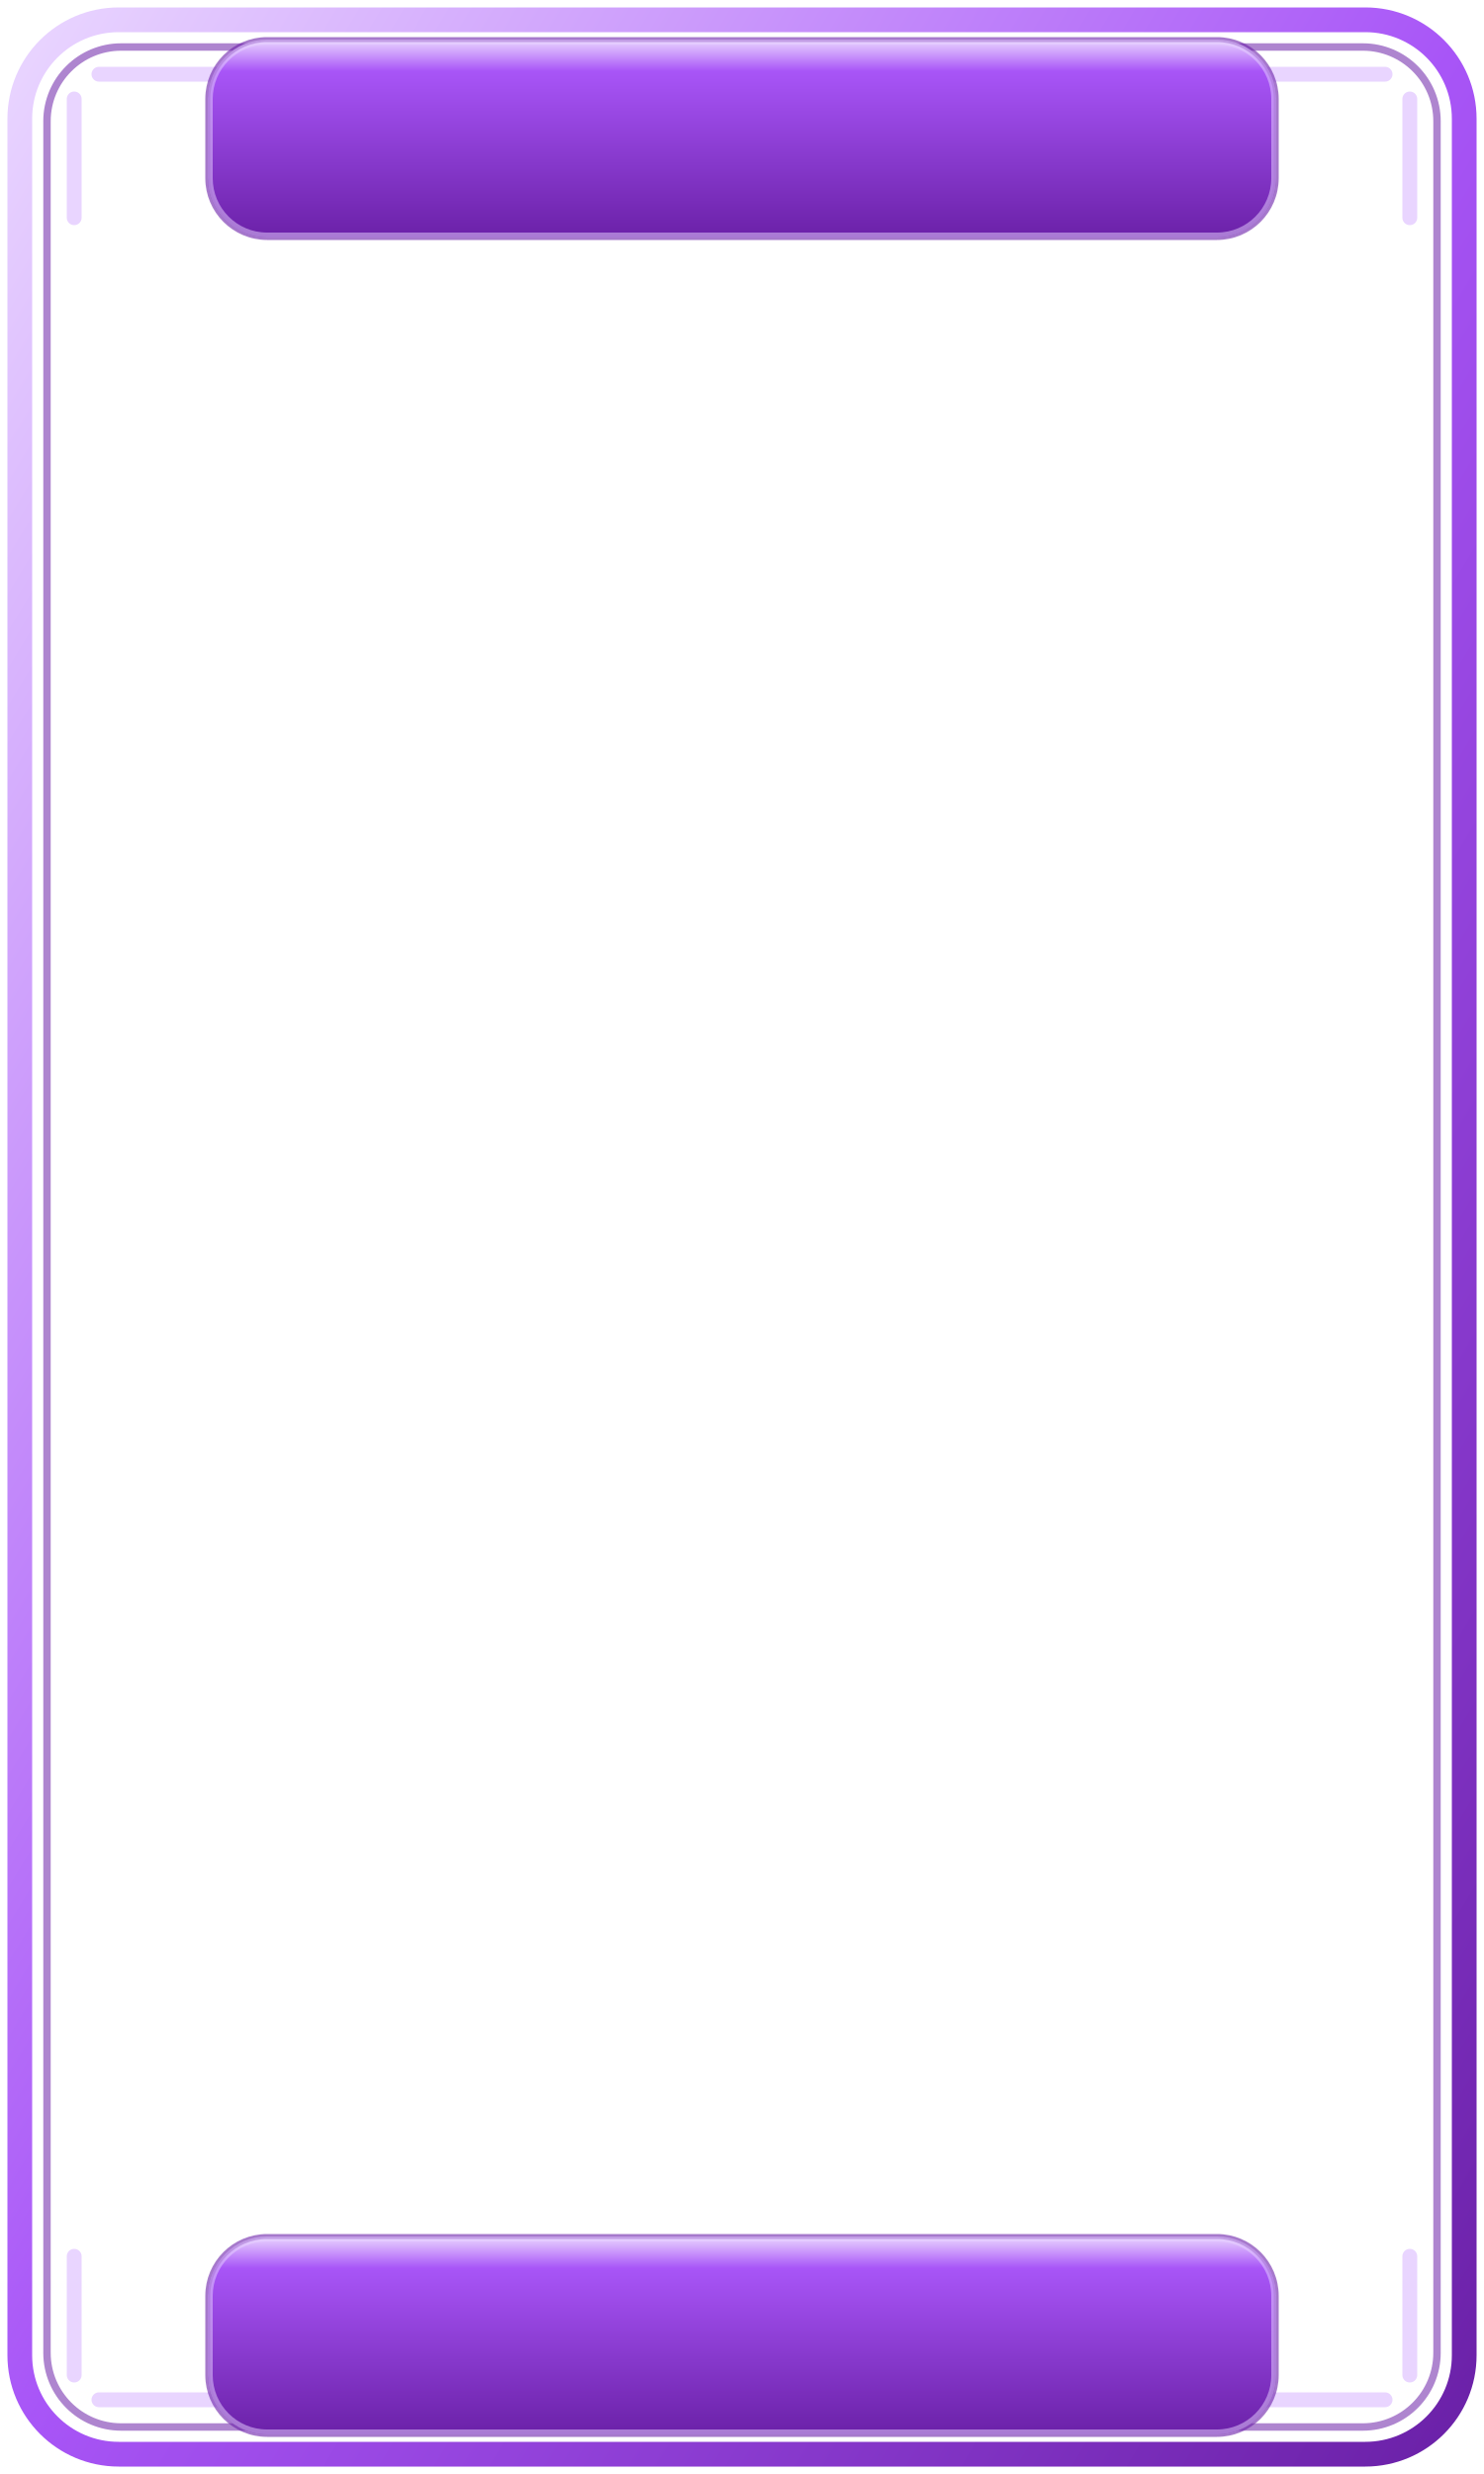
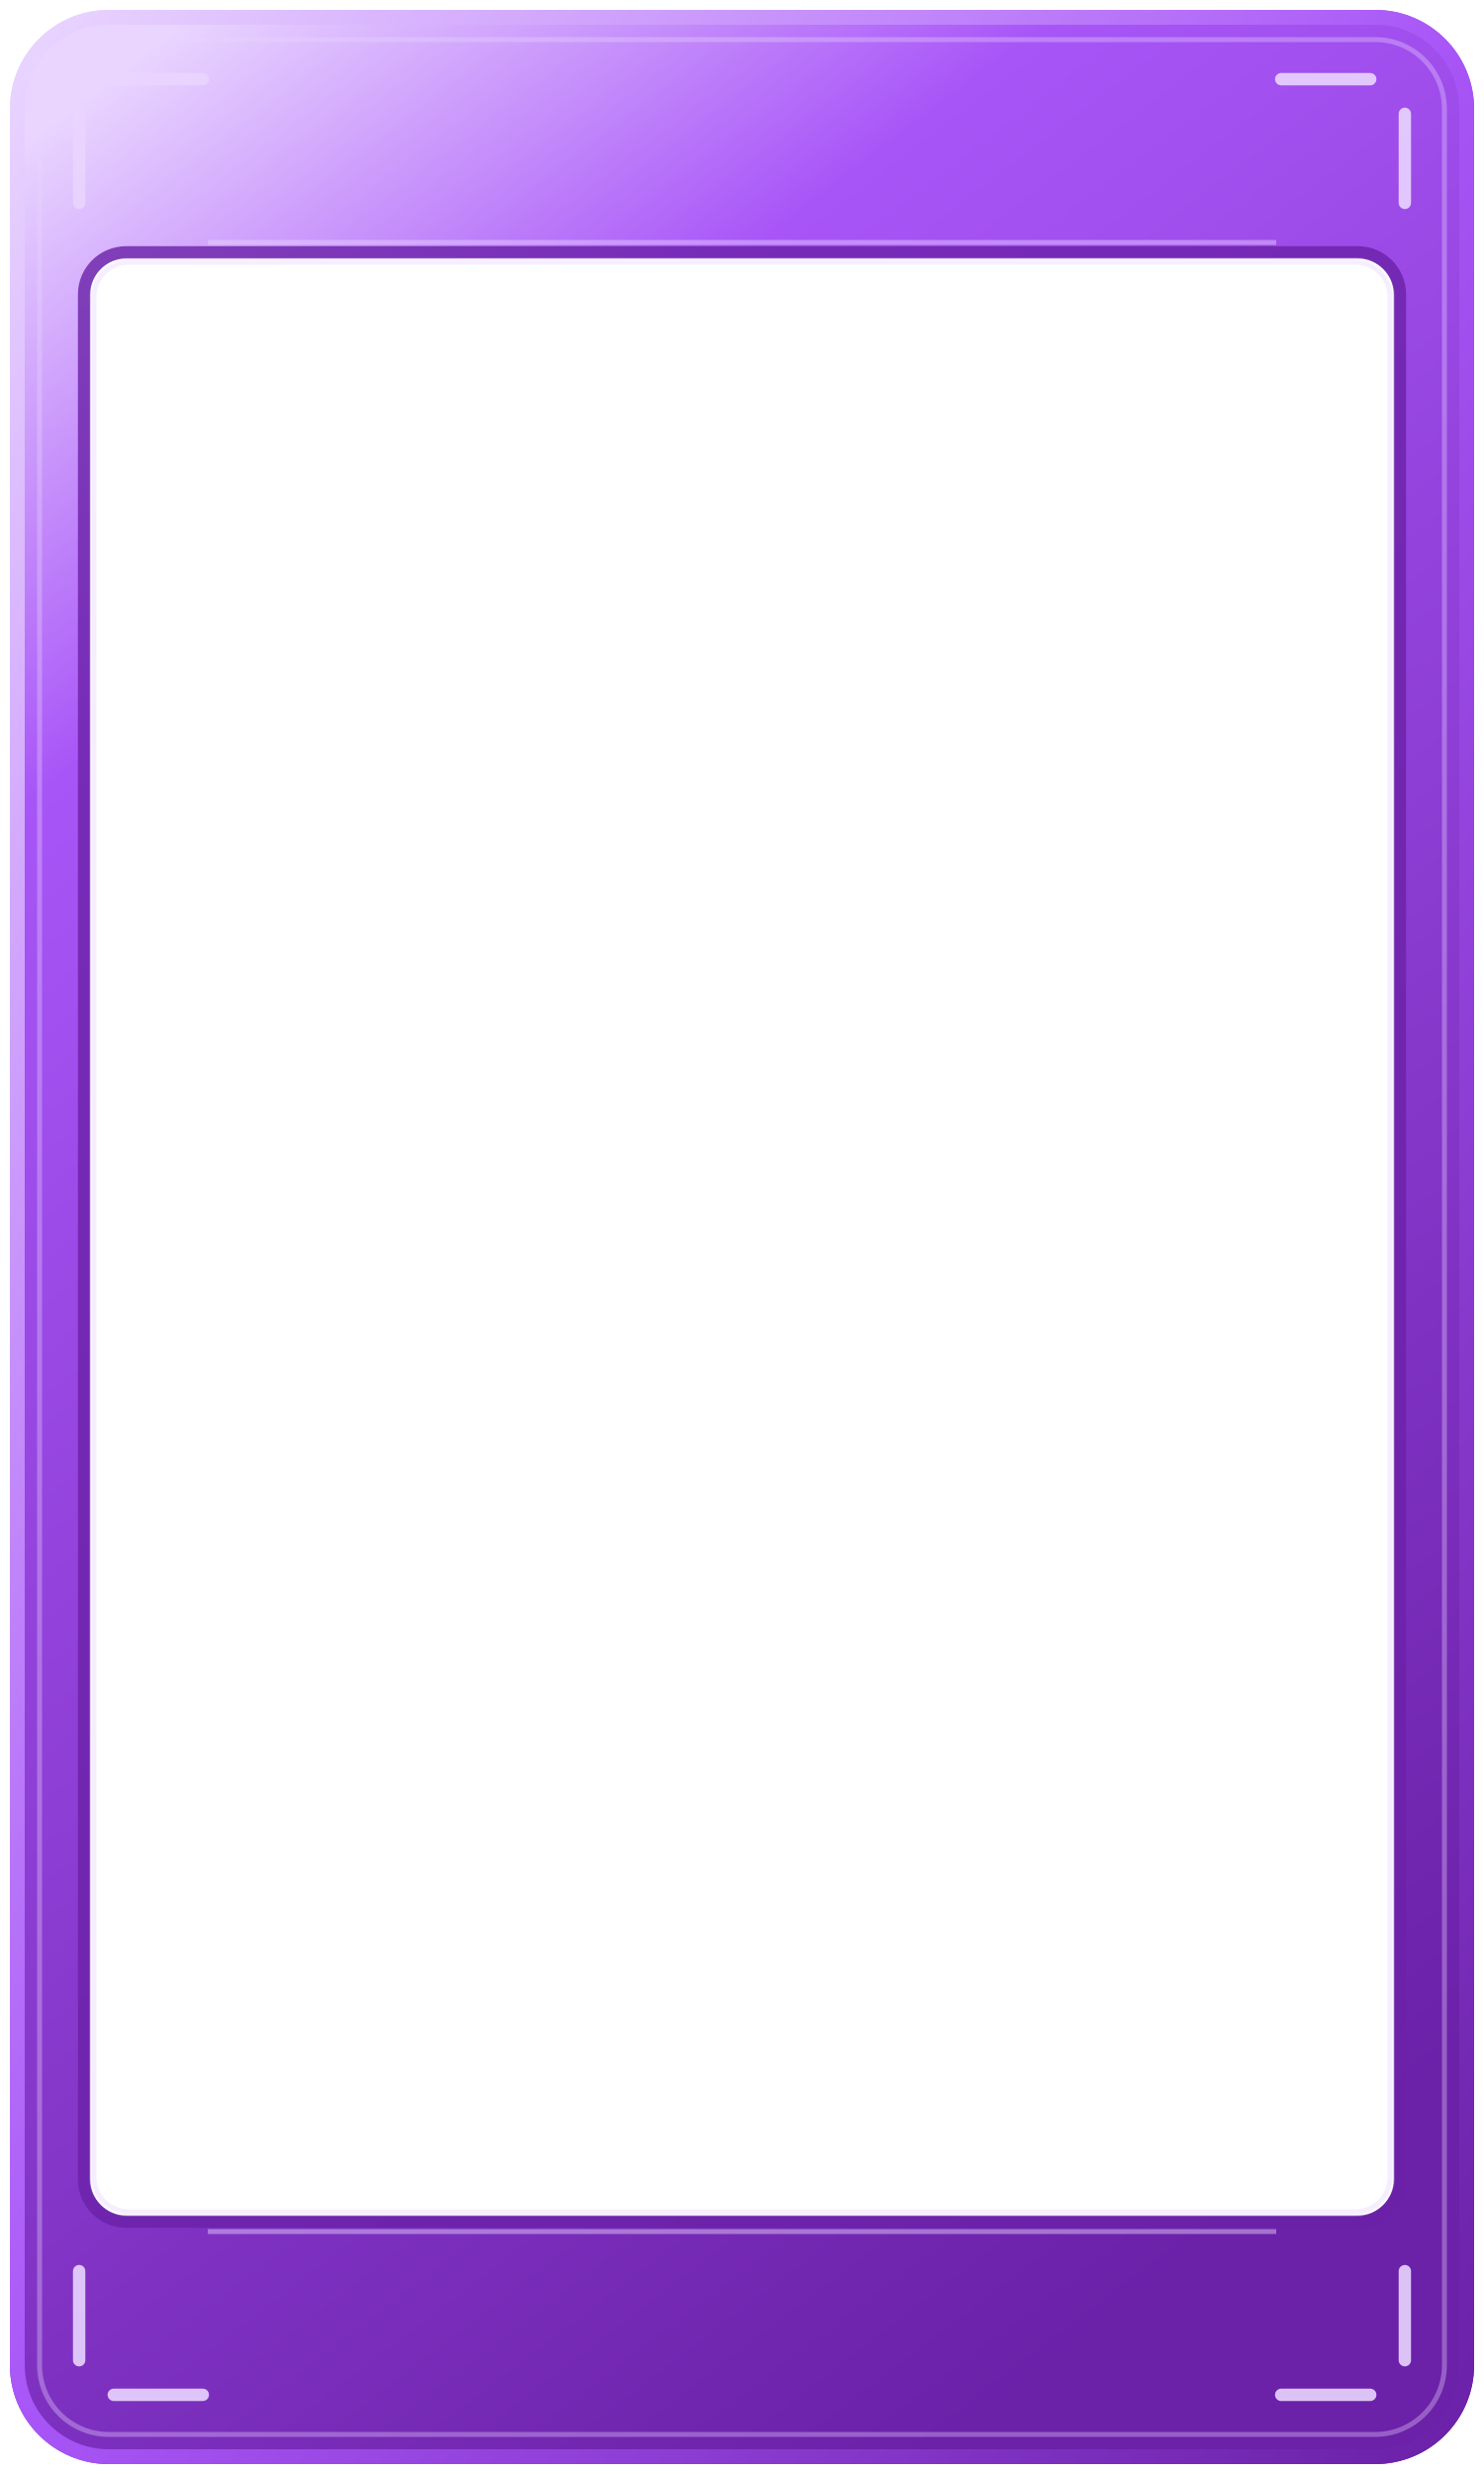
<svg xmlns="http://www.w3.org/2000/svg" viewBox="0 0 300 500" fill="none">
  <defs>
-     <linearGradient id="plate" x1="0" y1="0" x2="0" y2="1">
+     <linearGradient id="card" x1="0.15" y1="0" x2="0.6" y2="1">
      <stop offset="0" stop-color="#e9d5ff" />
-       <stop offset="0.16" stop-color="#a855f7" />
+       <stop offset="0.22" stop-color="#a855f7" />
      <stop offset="1" stop-color="#6b21a8" />
    </linearGradient>
    <linearGradient id="rim" x1="0" y1="0" x2="1" y2="1">
      <stop offset="0" stop-color="#e9d5ff" />
      <stop offset="0.5" stop-color="#a855f7" />
      <stop offset="1" stop-color="#6b21a8" />
    </linearGradient>
  </defs>
-   <rect x="4" y="4" width="292" height="492" rx="20" stroke="url(#rim)" stroke-width="5" />
-   <rect x="9.5" y="9.5" width="281" height="481" rx="15" stroke="#6b21a8" stroke-width="1.5" stroke-opacity="0.55" />
-   <g stroke="#e9d5ff" stroke-width="3" stroke-linecap="round">
-     <path d="M20 15 H44" />
-     <path d="M15 20 V44" />
-     <path d="M280 15 H256" />
-     <path d="M285 20 V44" />
-     <path d="M20 485 H44" />
-     <path d="M15 480 V456" />
-     <path d="M280 485 H256" />
-     <path d="M285 480 V456" />
+   <path fill-rule="evenodd" fill="url(#card)" d="M22 2 H278 A20 20 0 0 1 298 22 V478 A20 20 0 0 1 278 498 H22 A20 20 0 0 1 2 478 V22 A20 20 0 0 1 22 2 Z M26 52 H274 A8 8 0 0 1 282 60 V440 A8 8 0 0 1 274 448 H26 A8 8 0 0 1 18 440 V60 A8 8 0 0 1 26 52 Z" />
+   <rect x="3.5" y="3.5" width="293" height="493" rx="18.5" fill="none" stroke="url(#rim)" stroke-width="3" />
+   <rect x="8" y="8" width="284" height="484" rx="14" fill="none" stroke="#e9d5ff" stroke-width="1" stroke-opacity="0.35" />
+   <rect x="17" y="51" width="266" height="398" rx="8.5" fill="none" stroke="#6b21a8" stroke-width="2.5" stroke-opacity="0.8" />
+   <rect x="19" y="53" width="262" height="394" rx="7" fill="none" stroke="#e9d5ff" stroke-width="1" stroke-opacity="0.4" />
+   <path d="M42 49 H258" stroke="#e9d5ff" stroke-width="1" stroke-opacity="0.45" />
+   <path d="M42 451 H258" stroke="#e9d5ff" stroke-width="1" stroke-opacity="0.45" />
+   <g stroke="#e9d5ff" stroke-width="2.5" stroke-linecap="round" stroke-opacity="0.9">
+     <path d="M23 16 H41" />
+     <path d="M16 23 V41" />
+     <path d="M277 16 H259" />
+     <path d="M284 23 V41" />
+     <path d="M23 484 H41" />
+     <path d="M16 477 V459" />
+     <path d="M277 484 H259" />
+     <path d="M284 477 V459" />
  </g>
-   <rect x="42" y="8" width="216" height="40" rx="12" fill="url(#plate)" stroke="#6b21a8" stroke-width="1" stroke-opacity="0.6" />
-   <rect x="42.5" y="8.5" width="215" height="39" rx="11.5" fill="none" stroke="#e9d5ff" stroke-width="1" stroke-opacity="0.5" />
-   <rect x="42" y="452" width="216" height="40" rx="12" fill="url(#plate)" stroke="#6b21a8" stroke-width="1" stroke-opacity="0.6" />
-   <rect x="42.5" y="452.5" width="215" height="39" rx="11.5" fill="none" stroke="#e9d5ff" stroke-width="1" stroke-opacity="0.5" />
</svg>
